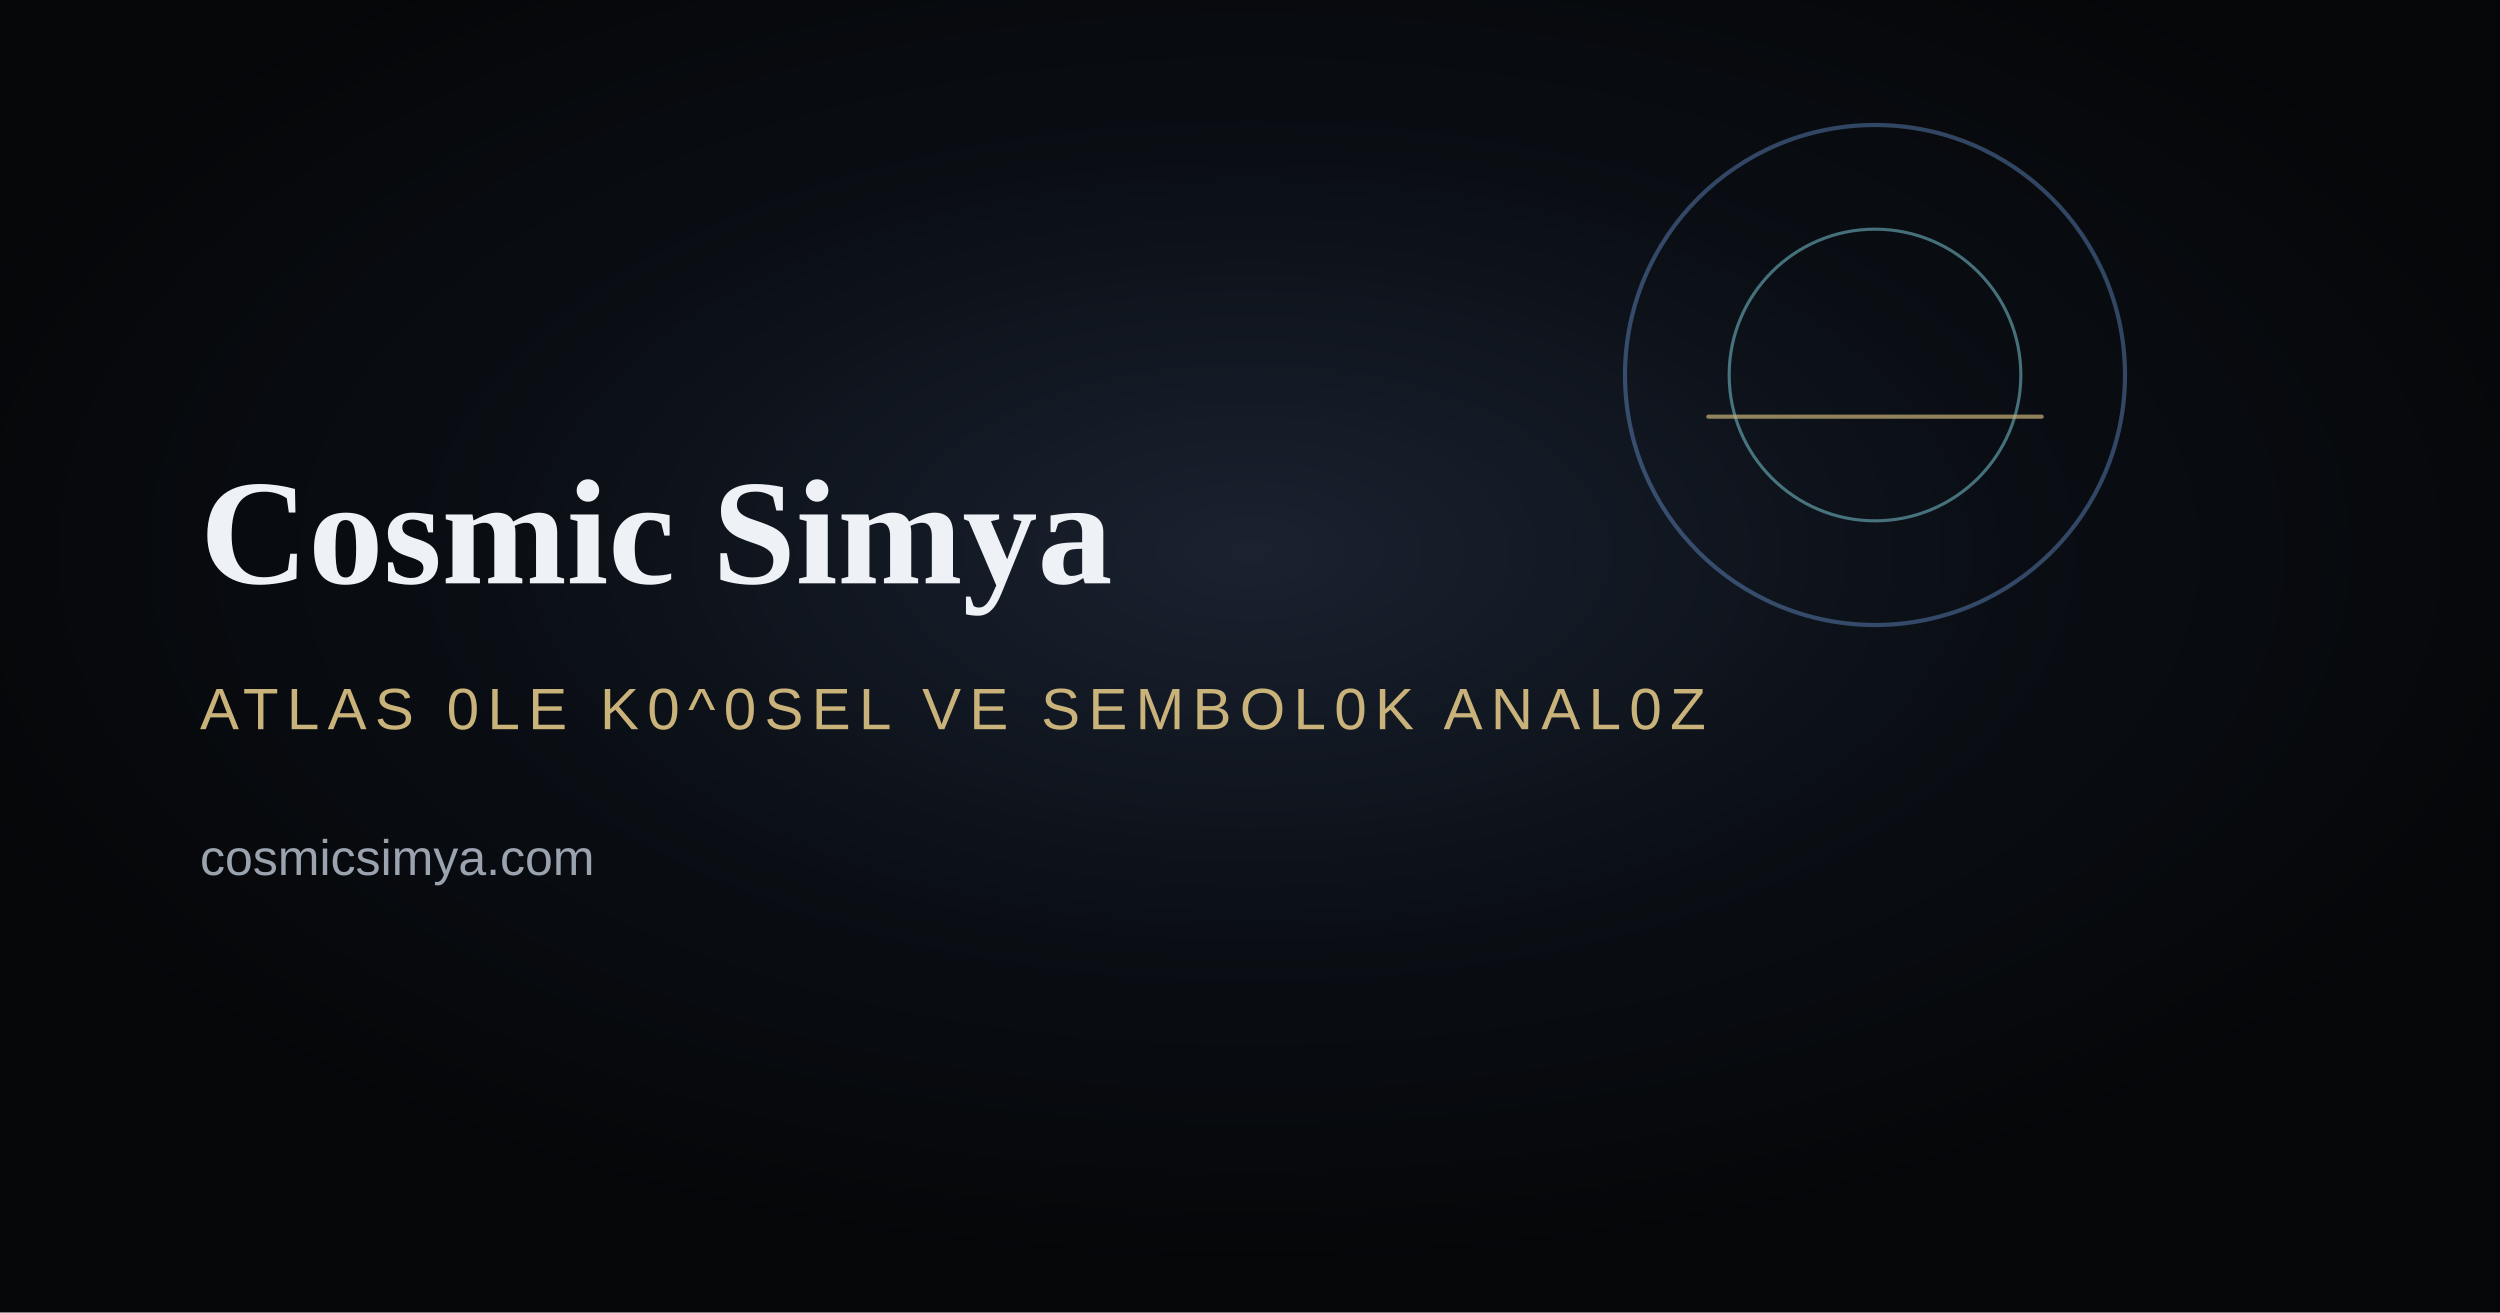
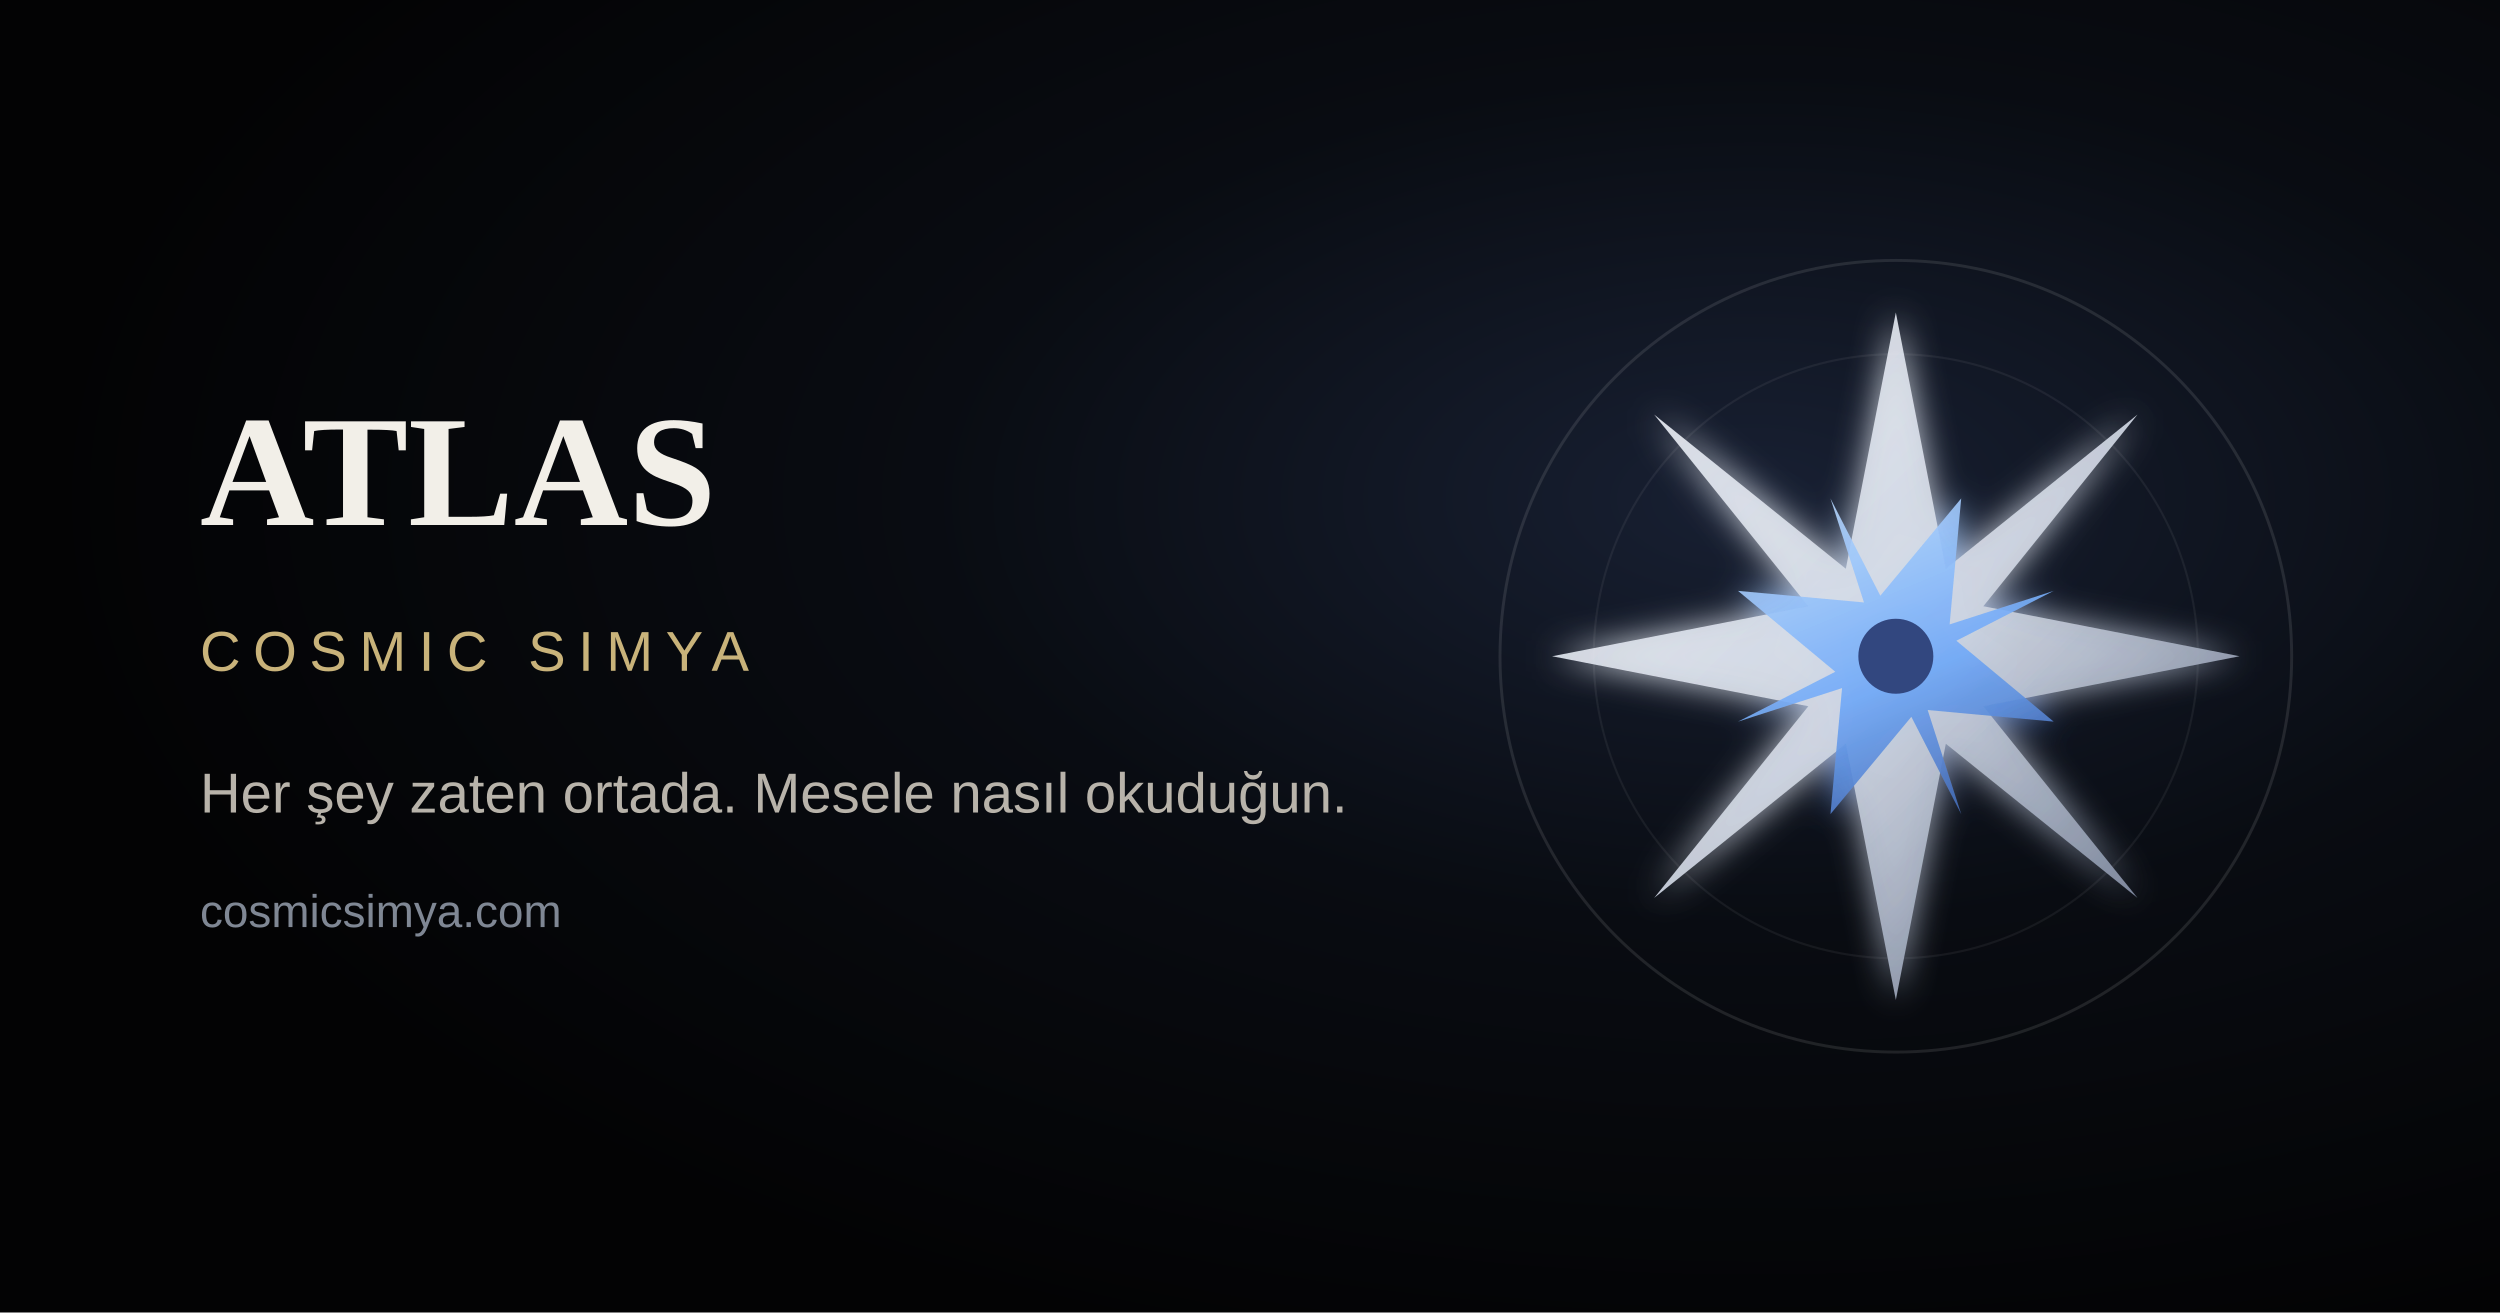
- <svg xmlns="http://www.w3.org/2000/svg" width="1200" height="630" viewBox="0 0 1200 630" role="img" aria-label="Cosmic Simya">
+ <svg xmlns="http://www.w3.org/2000/svg" width="1200" height="630" viewBox="0 0 1200 630" role="img" aria-label="ATLAS — Cosmic Simya">
  <defs>
-     <radialGradient id="g" cx="50%" cy="42%" r="55%">
-       <stop offset="0%" stop-color="#1a2230" />
-       <stop offset="55%" stop-color="#0a0e14" />
-       <stop offset="100%" stop-color="#050608" />
+     <radialGradient id="bg" cx="70%" cy="38%" r="68%">
+       <stop offset="0%" stop-color="#182033" />
+       <stop offset="48%" stop-color="#090c12" />
+       <stop offset="100%" stop-color="#030304" />
    </radialGradient>
+     <linearGradient id="silver" x1="0" y1="0" x2="1" y2="1">
+       <stop offset="0%" stop-color="#f1f4fa" />
+       <stop offset="52%" stop-color="#cfd6e2" />
+       <stop offset="100%" stop-color="#65718c" />
+     </linearGradient>
+     <linearGradient id="blue" x1="0" y1="0" x2="1" y2="1">
+       <stop offset="0%" stop-color="#cfe6ff" />
+       <stop offset="55%" stop-color="#6ea8f7" />
+       <stop offset="100%" stop-color="#2f4e9a" />
+     </linearGradient>
+     <filter id="glow" x="-80%" y="-80%" width="260%" height="260%">
+       <feGaussianBlur stdDeviation="8" result="b" />
+       <feMerge>
+         <feMergeNode in="b" />
+         <feMergeNode in="SourceGraphic" />
+       </feMerge>
+     </filter>
  </defs>
-   <rect width="1200" height="630" fill="url(#g)" />
-   <circle cx="900" cy="180" r="120" fill="none" stroke="#7eb6ff" stroke-opacity="0.35" stroke-width="2" />
-   <circle cx="900" cy="180" r="70" fill="none" stroke="#8eeafa" stroke-opacity="0.45" stroke-width="1.5" />
-   <path d="M820 200h160" stroke="#c9b37a" stroke-opacity="0.7" stroke-width="2" stroke-linecap="round" />
-   <text x="96" y="280" fill="#eef1f5" font-family="Georgia, 'Times New Roman', serif" font-size="72" font-weight="600">Cosmic Simya</text>
-   <text x="96" y="350" fill="#c9b37a" font-family="Arial, Helvetica, sans-serif" font-size="28" letter-spacing="4">ATLAS 0LE K0^0SEL VE SEMBOL0K ANAL0Z</text>
-   <text x="96" y="420" fill="#9aa3ae" font-family="Arial, Helvetica, sans-serif" font-size="24">cosmicsimya.com</text>
+   <rect width="1200" height="630" fill="url(#bg)" />
+   <circle cx="910" cy="315" r="190" fill="none" stroke="#d9dadd" stroke-opacity="0.12" stroke-width="1.4" />
+   <circle cx="910" cy="315" r="145" fill="none" stroke="#d9dadd" stroke-opacity="0.07" stroke-width="1" />
+   <g transform="translate(910 315)" filter="url(#glow)">
+     <polygon points="0,-165 24,-42 116,-116 42,-24 165,0 42,24 116,116 24,42 0,165 -24,42 -116,116 -42,24 -165,0 -42,-24 -116,-116 -24,-42" fill="url(#silver)" opacity="0.92" />
+     <polygon points="0,-82 18,-24 58,-58 24,-18 82,0 24,18 58,58 18,24 0,82 -18,24 -58,58 -24,18 -82,0 -24,-18 -58,-58 -18,-24" fill="url(#blue)" opacity="0.9" transform="rotate(22.5)" />
+     <circle r="18" fill="#32477f" />
+   </g>
+   <text x="96" y="252" fill="#f2efe8" font-family="Georgia, 'Times New Roman', serif" font-size="76" font-weight="600">ATLAS</text>
+   <text x="96" y="322" fill="#c9b37a" font-family="Arial, Helvetica, sans-serif" font-size="27" letter-spacing="6">COSMIC SIMYA</text>
+   <text x="96" y="390" fill="#b8b3aa" font-family="Arial, Helvetica, sans-serif" font-size="27">Her şey zaten ortada. Mesele nasıl okuduğun.</text>
+   <text x="96" y="445" fill="#7f8794" font-family="Arial, Helvetica, sans-serif" font-size="22">cosmicsimya.com</text>
</svg>
